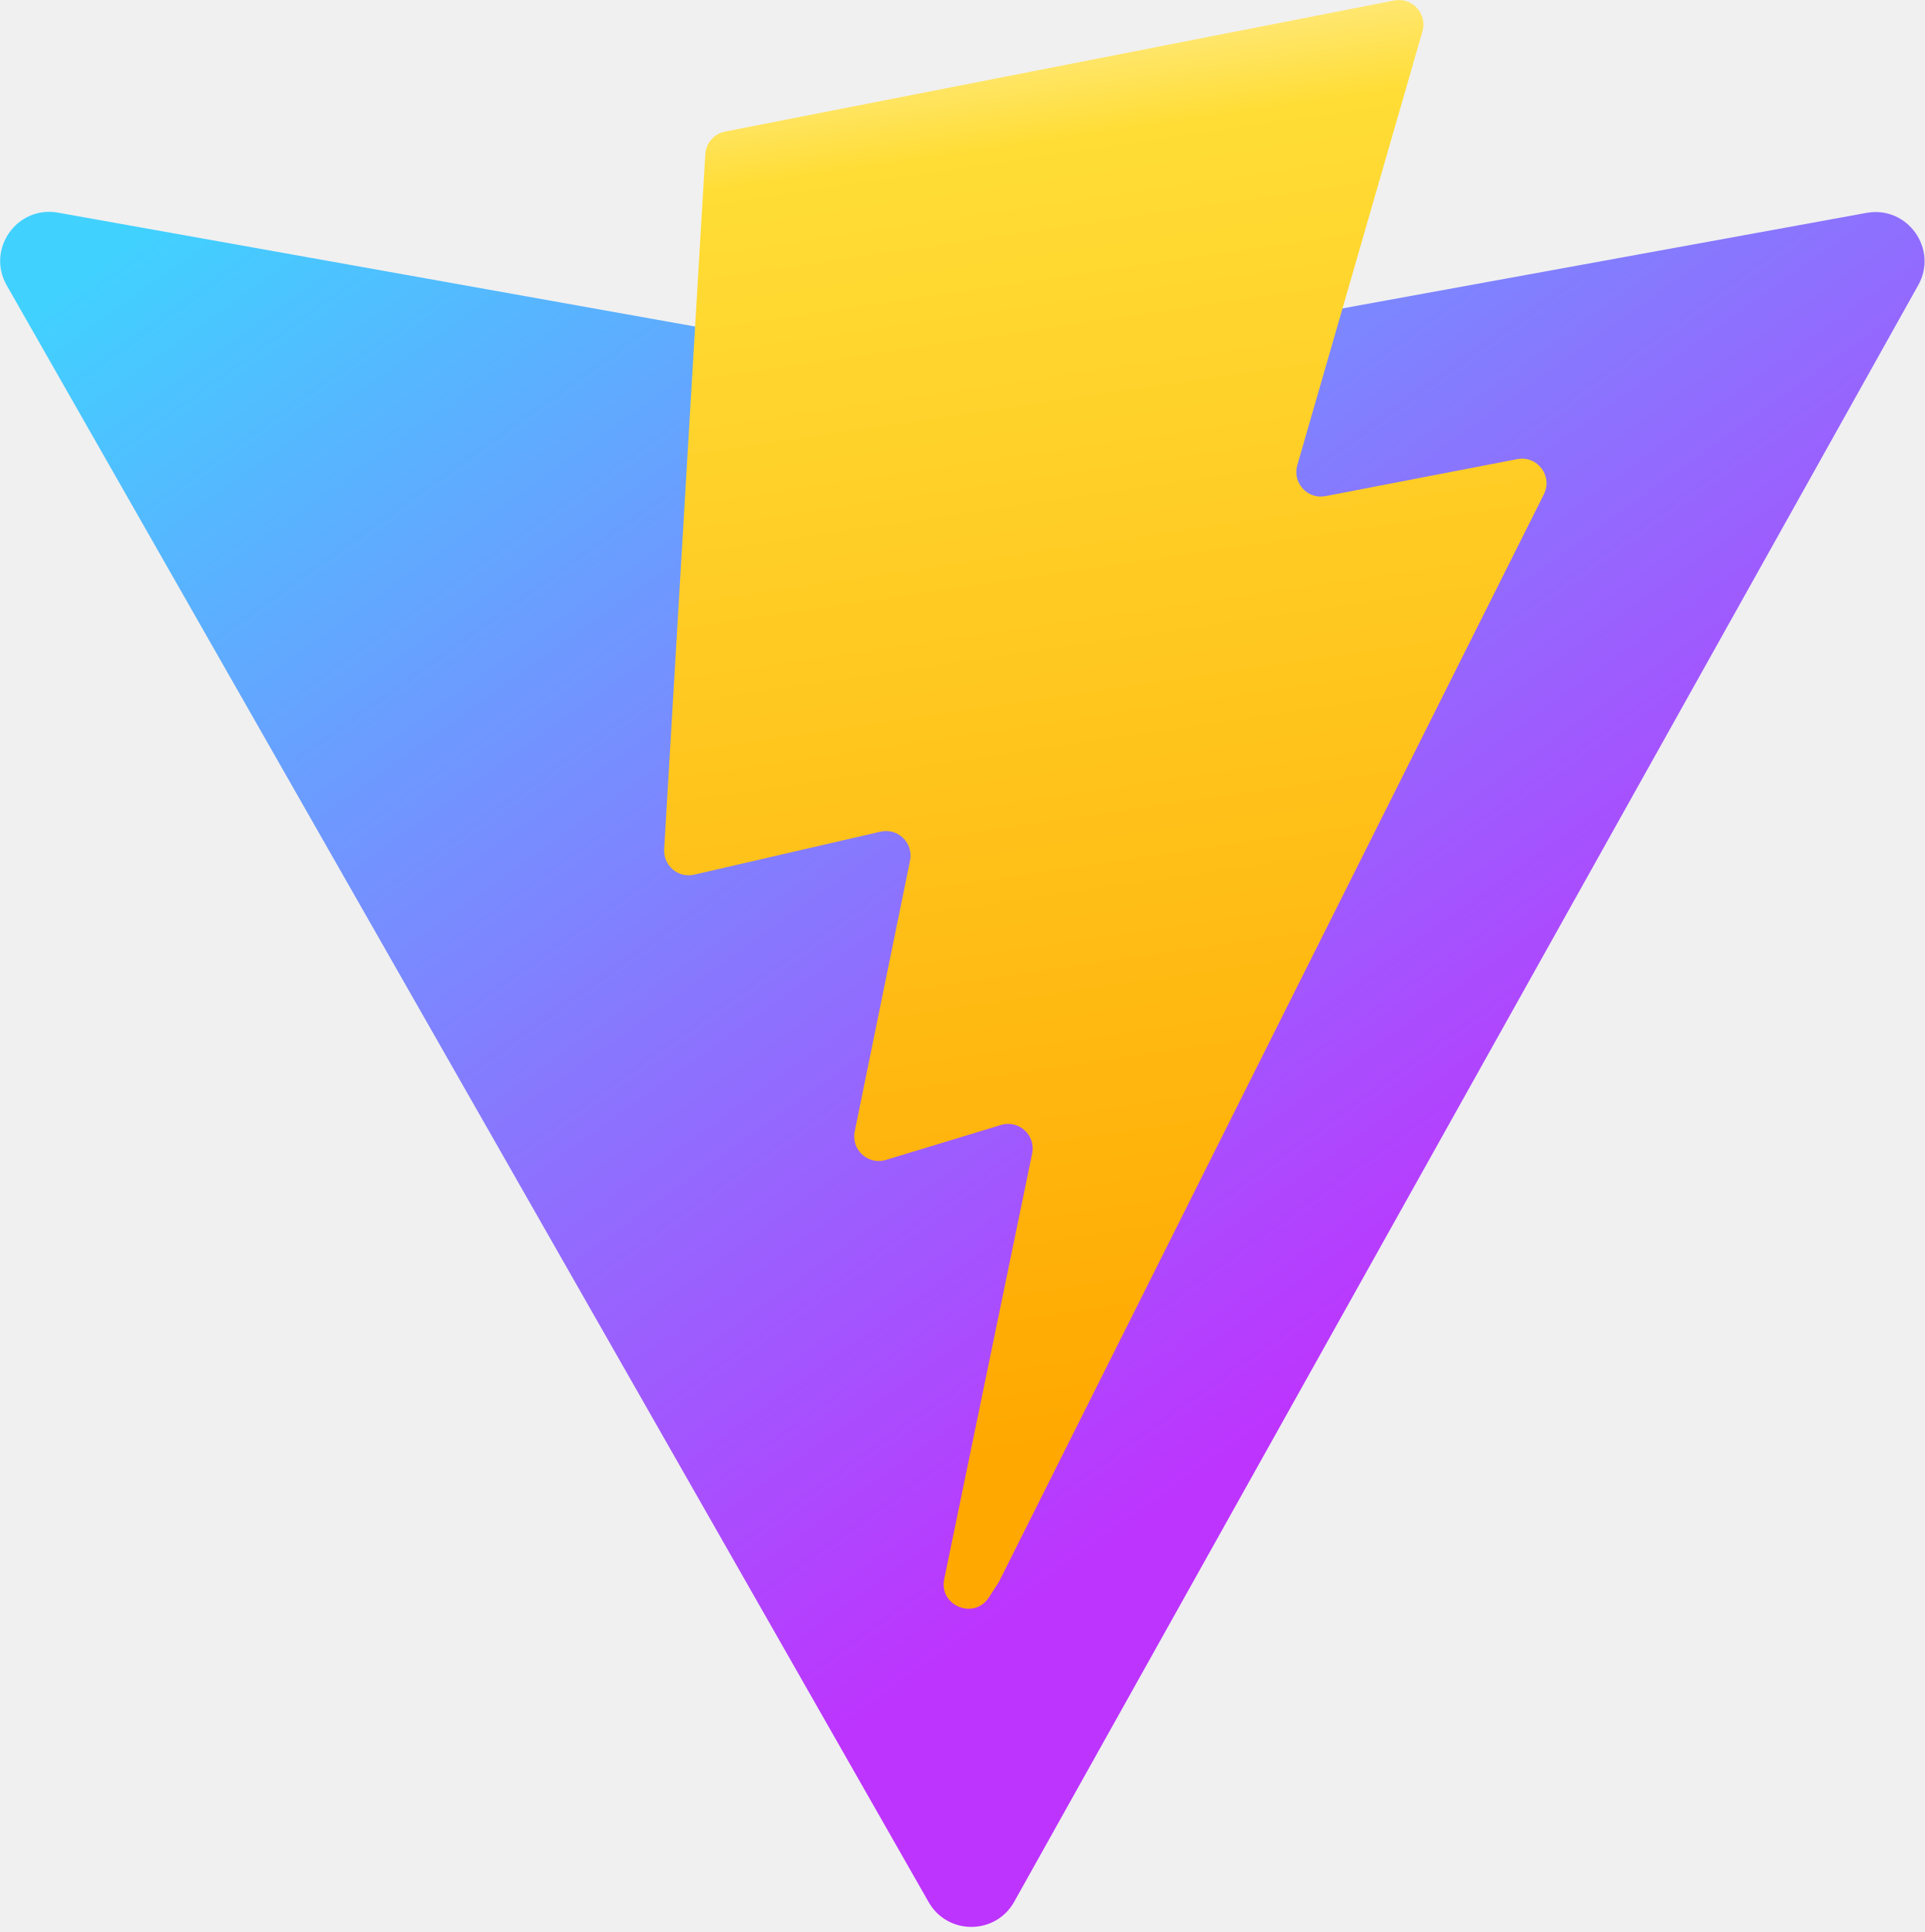
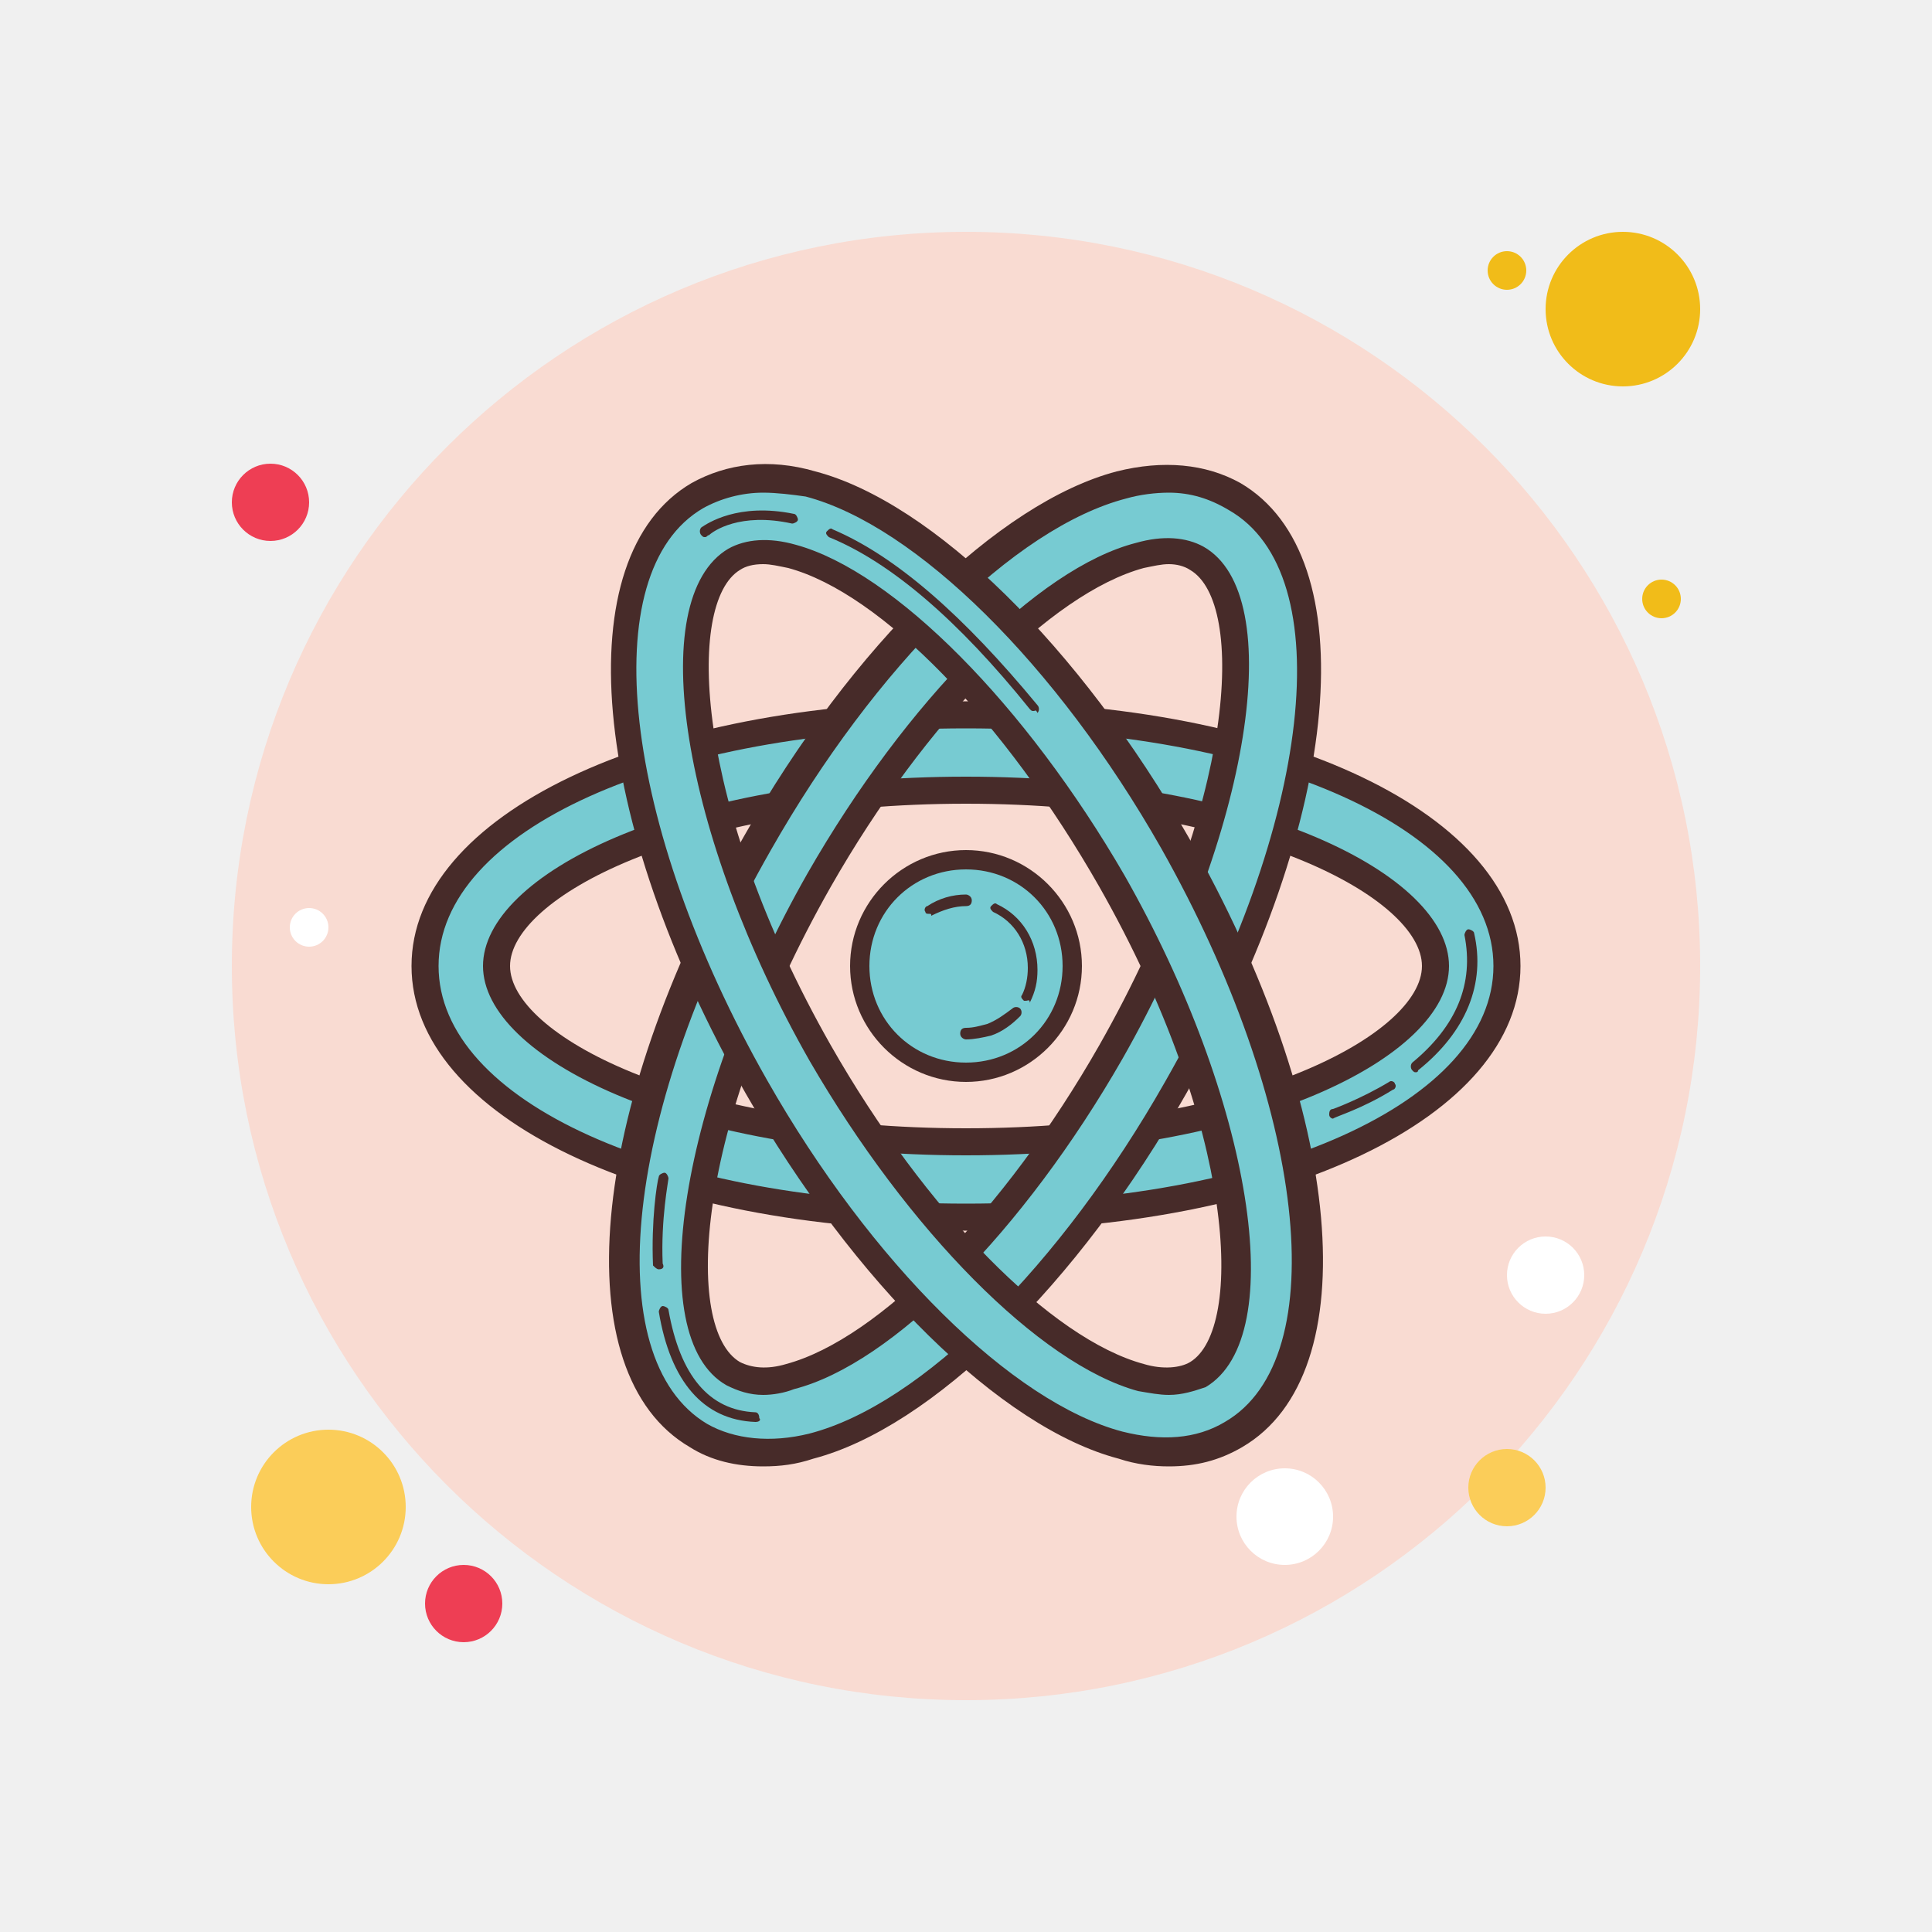
- <svg xmlns="http://www.w3.org/2000/svg" aria-hidden="true" role="img" class="iconify iconify--logos" width="31.88" height="32" preserveAspectRatio="xMidYMid meet" viewBox="0 0 256 257">
-   <defs>
-     <linearGradient id="IconifyId1813088fe1fbc01fb466" x1="-.828%" x2="57.636%" y1="7.652%" y2="78.411%">
-       <stop offset="0%" stop-color="#41D1FF" />
-       <stop offset="100%" stop-color="#BD34FE" />
-     </linearGradient>
-     <linearGradient id="IconifyId1813088fe1fbc01fb467" x1="43.376%" x2="50.316%" y1="2.242%" y2="89.03%">
-       <stop offset="0%" stop-color="#FFEA83" />
-       <stop offset="8.333%" stop-color="#FFDD35" />
-       <stop offset="100%" stop-color="#FFA800" />
-     </linearGradient>
-   </defs>
-   <path fill="url(#IconifyId1813088fe1fbc01fb466)" d="M255.153 37.938L134.897 252.976c-2.483 4.44-8.862 4.466-11.382.048L.875 37.958c-2.746-4.814 1.371-10.646 6.827-9.67l120.385 21.517a6.537 6.537 0 0 0 2.322-.004l117.867-21.483c5.438-.991 9.574 4.796 6.877 9.62Z" />
-   <path fill="url(#IconifyId1813088fe1fbc01fb467)" d="M185.432.063L96.44 17.501a3.268 3.268 0 0 0-2.634 3.014l-5.474 92.456a3.268 3.268 0 0 0 3.997 3.378l24.777-5.718c2.318-.535 4.413 1.507 3.936 3.838l-7.361 36.047c-.495 2.426 1.782 4.5 4.151 3.78l15.304-4.649c2.372-.72 4.652 1.36 4.15 3.788l-11.698 56.621c-.732 3.542 3.979 5.473 5.943 2.437l1.313-2.028l72.516-144.72c1.215-2.423-.88-5.186-3.54-4.672l-25.505 4.922c-2.396.462-4.435-1.77-3.759-4.114l16.646-57.705c.677-2.35-1.37-4.583-3.769-4.113Z" />
+ <svg xmlns="http://www.w3.org/2000/svg" viewBox="0 0 100 100" width="50px" height="50px">
+   <circle cx="78" cy="14" r="1" fill="#f1bc19" />
+   <circle cx="50" cy="50" r="38" fill="#f9dbd2" />
+   <circle cx="84" cy="16" r="4" fill="#f1bc19" />
+   <circle cx="14" cy="26" r="2" fill="#ee3e54" />
+   <circle cx="78" cy="77" r="2" fill="#fbcd59" />
+   <circle cx="17" cy="78" r="4" fill="#fbcd59" />
+   <circle cx="24" cy="83" r="2" fill="#ee3e54" />
+   <circle cx="66.5" cy="78.5" r="2.5" fill="#fff" />
+   <circle cx="16" cy="48" r="1" fill="#fff" />
+   <circle cx="86" cy="31" r="1" fill="#f1bc19" />
+   <circle cx="80" cy="66" r="2" fill="#fff" />
+   <path fill="#77cbd2" d="M50,63c-16,0-28-5.6-28-13s12-13,28-13c16,0,28,5.6,28,13S66,63,50,63z M50,40.9c-14.3,0-24.3,4.8-24.3,9.1 s10,9.1,24.3,9.1s24.3-4.8,24.3-9.1S64.3,40.9,50,40.9z" />
+   <path fill="#472b29" d="M50,63.7c-16.4,0-28.7-5.9-28.7-13.7S33.6,36.3,50,36.3c16.4,0,28.7,5.9,28.7,13.7S66.4,63.7,50,63.7z M50,37.7C34.4,37.7,22.7,43,22.7,50S34.4,62.3,50,62.3S77.3,57,77.3,50S65.6,37.7,50,37.7z M50,59.8c-14.9,0-25-5.1-25-9.8 s10-9.8,25-9.8s25,5.1,25,9.8S64.9,59.8,50,59.8z M50,41.6c-14.6,0-23.6,4.9-23.6,8.4s9,8.4,23.6,8.4s23.6-4.9,23.6-8.4 S64.6,41.6,50,41.6z" />
+   <path fill="#77cbd2" d="M39.5,75.2c-1.3,0-2.4-0.3-3.4-0.9c-6.1-3.6-4.8-16.7,3.1-30.6c5.5-9.7,12.9-17,18.9-18.6 c2.2-0.6,4.2-0.4,5.8,0.5c6.1,3.6,4.8,16.7-3.1,30.6c-5.5,9.7-12.9,17-18.9,18.6C41.1,75.1,40.3,75.2,39.5,75.2z M60.5,28.5 c-0.4,0-0.9,0.1-1.5,0.2c-4.9,1.3-11.6,8.1-16.6,16.8c-6.9,12.1-8,23.4-4.5,25.5c0.7,0.4,1.7,0.5,3,0.2c4.9-1.3,11.6-8.1,16.6-16.8 c6.9-12.1,8-23.4,4.5-25.5C61.6,28.7,61.1,28.5,60.5,28.5z" />
+   <path fill="#472b29" d="M39.5,75.9c-1.4,0-2.7-0.3-3.8-1c-6.5-3.8-5.3-17.4,2.8-31.6c5.6-9.9,13.2-17.3,19.3-18.9 c2.4-0.6,4.6-0.4,6.4,0.6c6.5,3.8,5.3,17.4-2.8,31.6c-5.6,9.9-13.2,17.3-19.3,18.9C41.2,75.8,40.4,75.9,39.5,75.9z M60.5,25.5 c-0.7,0-1.5,0.1-2.2,0.3c-5.8,1.5-13,8.7-18.4,18.2c-7.6,13.3-9,26.3-3.3,29.7c1.4,0.8,3.3,1,5.3,0.5c5.8-1.5,13-8.7,18.4-18.2 c7.6-13.3,9.1-26.3,3.3-29.6C62.6,25.8,61.6,25.5,60.5,25.5z M39.5,72.2c-0.7,0-1.3-0.2-1.9-0.5c-4.4-2.5-2.4-14.9,4.2-26.5 c5.1-8.9,11.9-15.8,17-17.1c1.4-0.4,2.6-0.3,3.5,0.2c4.4,2.5,2.4,14.9-4.2,26.5c-5.1,8.9-11.9,15.8-17,17.1 C40.6,72.1,40,72.2,39.5,72.2z M60.5,29.2c-0.4,0-0.8,0.1-1.3,0.2c-4.8,1.3-11.3,7.9-16.2,16.5c-7.1,12.5-7.6,22.9-4.7,24.6 c0.6,0.3,1.4,0.4,2.4,0.1c4.8-1.3,11.3-7.9,16.2-16.5c7.1-12.5,7.6-22.9,4.7-24.6C61.3,29.3,60.9,29.2,60.5,29.2z" />
+   <path fill="#77cbd2" d="M60.5,75.2c-0.8,0-1.6-0.1-2.4-0.3c-5.9-1.6-13.3-8.9-18.9-18.6c-7.9-13.9-9.2-27-3.1-30.6 c1.6-0.9,3.6-1.1,5.8-0.5c5.9,1.6,13.3,8.9,18.9,18.6c7.9,13.9,9.2,27,3.1,30.6C62.9,74.9,61.7,75.2,60.5,75.2z M39.5,28.5 c-0.6,0-1.1,0.1-1.5,0.4c-3.6,2.1-2.4,13.5,4.5,25.5c5,8.7,11.6,15.5,16.6,16.8c1.2,0.3,2.2,0.3,3-0.2c3.6-2.1,2.4-13.5-4.5-25.5 c-5-8.7-11.6-15.5-16.6-16.8C40.4,28.6,40,28.5,39.5,28.5z" />
+   <path fill="#472b29" d="M60.5,75.9c-0.8,0-1.7-0.1-2.6-0.4c-6.1-1.6-13.7-9.1-19.3-18.9c-8.1-14.2-9.3-27.8-2.8-31.6 c1.8-1,4-1.3,6.4-0.6c6.1,1.6,13.7,9.1,19.3,18.9c8.1,14.2,9.3,27.8,2.8,31.6C63.1,75.6,61.9,75.9,60.5,75.9z M39.5,25.5 c-1.1,0-2.2,0.3-3.1,0.8c-5.7,3.3-4.2,16.4,3.3,29.6c5.4,9.5,12.7,16.7,18.4,18.2c2,0.5,3.8,0.4,5.3-0.5c5.7-3.3,4.2-16.4-3.3-29.7 c-5.4-9.5-12.7-16.7-18.4-18.2C41,25.6,40.2,25.5,39.5,25.5z M60.5,72.2c-0.5,0-1-0.1-1.6-0.2c-5.1-1.4-11.9-8.3-17-17.1 c-6.6-11.6-8.6-23.9-4.2-26.5c0.9-0.5,2.1-0.6,3.5-0.2c5.1,1.4,11.9,8.3,17,17.1c6.6,11.6,8.6,23.9,4.2,26.5 C61.8,72,61.2,72.2,60.5,72.2z M39.5,29.2c-0.5,0-0.9,0.1-1.2,0.3c-2.8,1.7-2.4,12.1,4.7,24.6c4.9,8.6,11.4,15.2,16.2,16.5 c1,0.3,1.9,0.2,2.4-0.1c2.8-1.7,2.4-12.1-4.7-24.6C52,37.3,45.6,30.7,40.8,29.4C40.3,29.3,39.9,29.2,39.5,29.2z" />
+   <g>
+     <circle cx="50" cy="50" r="5.5" fill="#77cbd2" />
+     <path fill="#472b29" d="M50,56c-3.3,0-6-2.7-6-6s2.7-6,6-6s6,2.7,6,6S53.3,56,50,56z M50,45c-2.8,0-5,2.2-5,5s2.2,5,5,5s5-2.2,5-5 S52.8,45,50,45z" />
+   </g>
+   <g>
+     <path fill="#472b29" d="M50,53.8c-0.1,0-0.3-0.1-0.3-0.3s0.1-0.3,0.3-0.3c0.4,0,0.7-0.1,1.1-0.2c0.5-0.2,0.9-0.5,1.3-0.8 c0.1-0.1,0.3-0.1,0.4,0c0.1,0.1,0.1,0.3,0,0.4c-0.4,0.4-0.9,0.8-1.5,1C50.9,53.7,50.4,53.8,50,53.8z" />
+   </g>
+   <g>
+     <path fill="#472b29" d="M53.1,51.8c0,0-0.1,0-0.1,0c-0.1-0.1-0.2-0.2-0.1-0.3c0.2-0.4,0.3-0.9,0.3-1.4c0-1.3-0.7-2.4-1.8-2.9 c-0.1-0.1-0.2-0.2-0.1-0.3c0.1-0.1,0.2-0.2,0.3-0.1c1.3,0.6,2.1,1.9,2.1,3.4c0,0.6-0.1,1.1-0.4,1.7C53.3,51.7,53.2,51.8,53.1,51.8z" />
+   </g>
+   <g>
+     <path fill="#472b29" d="M48.1,47.3c-0.1,0-0.2,0-0.2-0.1c-0.1-0.1,0-0.3,0.1-0.3c0.6-0.4,1.3-0.6,2-0.6c0.1,0,0.3,0.1,0.3,0.3 s-0.1,0.3-0.3,0.3c-0.6,0-1.2,0.2-1.8,0.5C48.2,47.3,48.2,47.3,48.1,47.3z" />
+   </g>
+   <g>
+     <path fill="#472b29" d="M53.5,36.8c-0.1,0-0.1,0-0.2-0.1c-3.7-4.6-7.2-7.6-10.4-8.9c-0.1-0.1-0.2-0.2-0.1-0.3c0.1-0.1,0.2-0.2,0.3-0.1 c3.3,1.4,6.8,4.5,10.6,9.1c0.1,0.1,0.1,0.3,0,0.4C53.6,36.7,53.6,36.8,53.5,36.8z" />
+   </g>
+   <g>
+     <path fill="#472b29" d="M36.5,27.8c-0.1,0-0.1,0-0.2-0.1c-0.1-0.1-0.1-0.3,0-0.4c0.3-0.2,1.9-1.3,4.8-0.7c0.1,0,0.2,0.2,0.2,0.3 c0,0.1-0.2,0.2-0.3,0.2c-2.7-0.6-4.1,0.4-4.3,0.6C36.6,27.7,36.6,27.8,36.5,27.8z" />
+   </g>
+   <g>
+     <path fill="#472b29" d="M73.3,55.5c-0.1,0-0.1,0-0.2-0.1c-0.1-0.1-0.1-0.3,0-0.4c2.3-1.9,3.2-4.1,2.7-6.6c0-0.1,0.1-0.3,0.2-0.3 c0.1,0,0.3,0.1,0.3,0.2c0.6,2.6-0.4,5.1-2.9,7.1C73.4,55.5,73.3,55.5,73.3,55.5z" />
+   </g>
+   <g>
+     <path fill="#472b29" d="M69,57.9c-0.1,0-0.2-0.1-0.2-0.2c0-0.1,0-0.3,0.2-0.3c0,0,1.4-0.5,2.9-1.4c0.1-0.1,0.3,0,0.3,0.1 c0.1,0.1,0,0.3-0.1,0.3C70.5,57.4,69.1,57.8,69,57.9C69,57.9,69,57.9,69,57.9z" />
+   </g>
+   <g>
+     <path fill="#472b29" d="M39.1,73.6C39.1,73.6,39.1,73.6,39.1,73.6c-2.7-0.1-4.4-2.1-5-5.7c0-0.1,0.1-0.3,0.2-0.3 c0.1,0,0.3,0.1,0.3,0.2c0.6,3.4,2.1,5.2,4.5,5.3c0.1,0,0.2,0.1,0.2,0.3C39.4,73.5,39.3,73.6,39.1,73.6z" />
+   </g>
+   <g>
+     <path fill="#472b29" d="M34.1,65.7c-0.1,0-0.2-0.1-0.3-0.2c-0.1-2.3,0.2-4.3,0.3-4.6c0-0.1,0.2-0.2,0.3-0.2c0.1,0,0.2,0.2,0.2,0.3 c0,0.1-0.4,2.1-0.3,4.4C34.4,65.6,34.3,65.7,34.1,65.7C34.1,65.7,34.1,65.7,34.1,65.7z" />
+   </g>
</svg>
